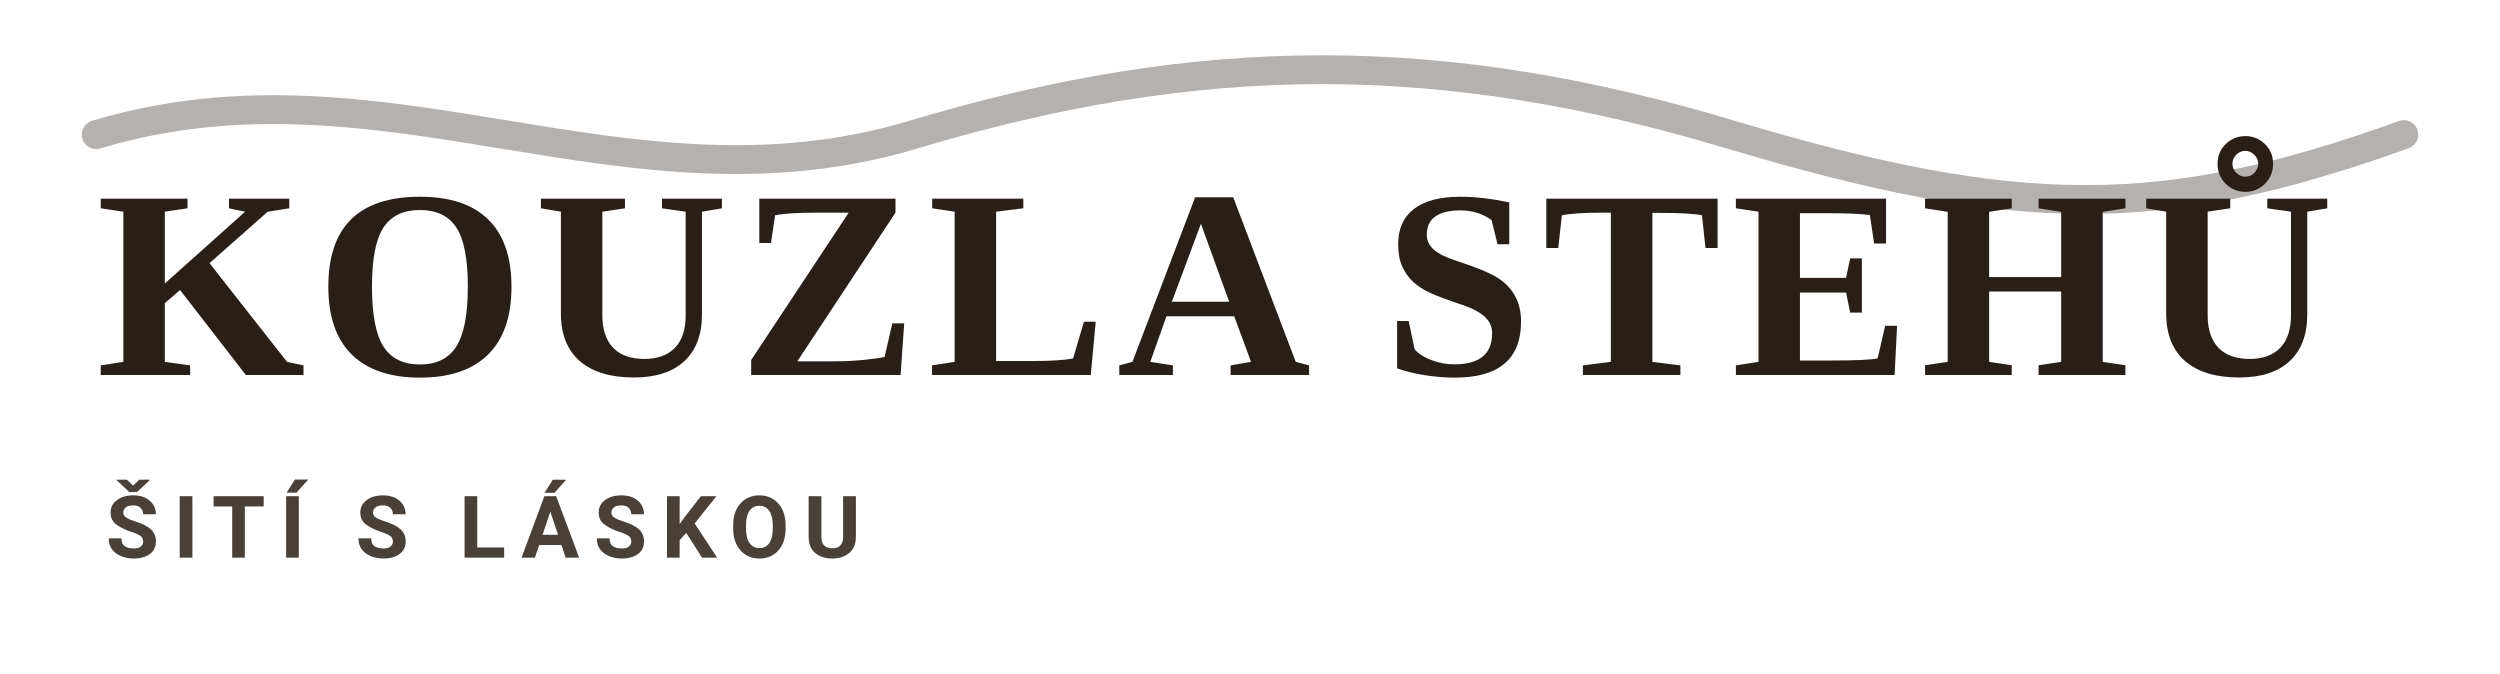
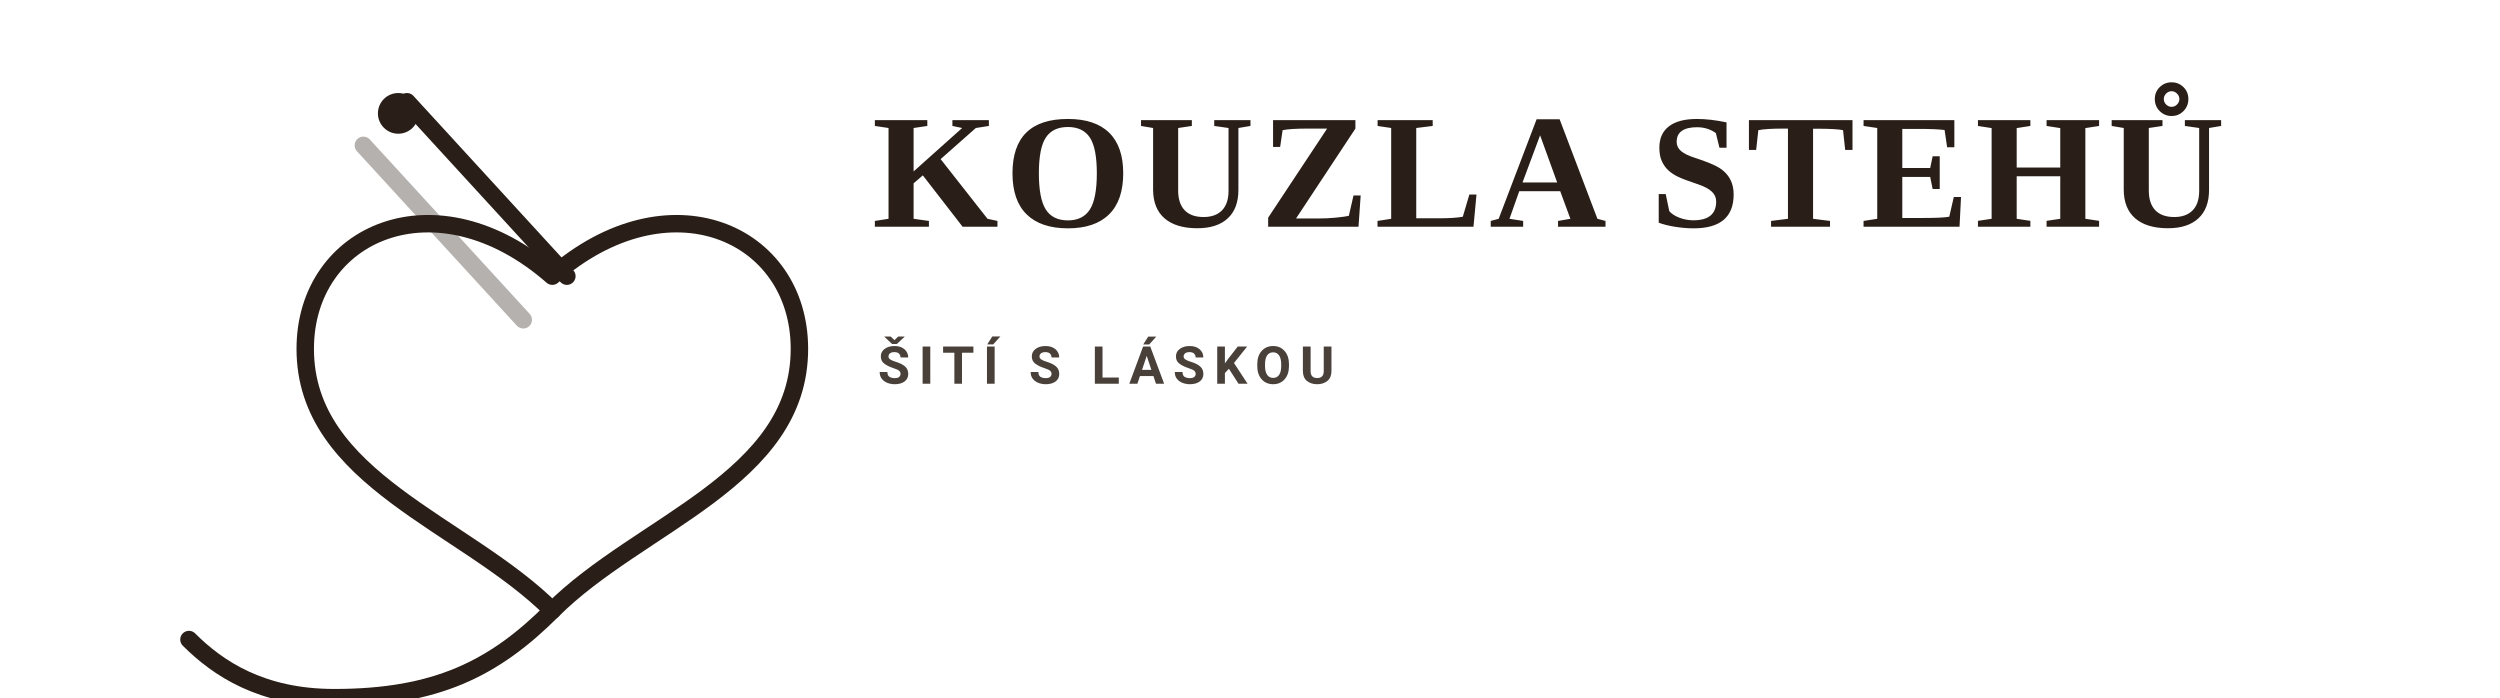
- <svg xmlns="http://www.w3.org/2000/svg" viewBox="0 0 520 140" role="img" aria-label="Kouzla Stehů">
+ <svg xmlns="http://www.w3.org/2000/svg" viewBox="0 0 860 240" role="img" aria-label="Kouzla Stehů logo">
  <defs>
    <style>
-       .title{font-family: Georgia, "Times New Roman", serif; font-weight: 700; letter-spacing: 2px; fill:#2a1f18;}
-       .tag{font-family: system-ui, -apple-system, "Segoe UI", Roboto, Arial, sans-serif; font-weight: 700; letter-spacing: 3px; fill:#2a1f18; opacity:.85;}
-       .line{stroke:#2a1f18; stroke-width:6; stroke-linecap:round; opacity:.35;}
+       .word{font-family:"Georgia","Times New Roman",serif;font-weight:700;letter-spacing:2px;}
+       .tag{font-family:system-ui,-apple-system,Segoe UI,Roboto,Arial,sans-serif;font-weight:600;letter-spacing:3px;}
    </style>
  </defs>
-   <path class="line" d="M20 28 C80 10, 130 46, 190 28 S300 10, 360 28 S450 46, 500 28" fill="none" />
-   <text class="title" x="20" y="78" font-size="56">KOUZLA STEHŮ</text>
-   <text class="tag" x="22" y="116" font-size="18">ŠITÍ S LÁSKOU</text>
+   <g transform="translate(20,25)" fill="none" stroke="#2a1f18" stroke-width="6" stroke-linecap="round" stroke-linejoin="round">
+     <path d="M120 10 L175 70" />
+     <path d="M105 25 L160 85" opacity="0.35" />
+     <circle cx="117" cy="14" r="7" fill="#2a1f18" stroke="none" />
+     <path d="M170 70 C210 35,255 55,255 95 C255 140,200 155,170 185 C140 155,85 140,85 95 C85 55,130 35,170 70" />
+     <path d="M170 185 C150 205,130 215,95 215" />
+     <path d="M95 215 C70 215,55 205,45 195" />
+   </g>
+   <g transform="translate(300,78)" fill="#2a1f18">
+     <text class="word" x="0" y="0" font-size="56">KOUZLA STEHŮ</text>
+     <text class="tag" x="2" y="54" font-size="18" opacity="0.85">ŠITÍ S LÁSKOU</text>
+   </g>
</svg>
